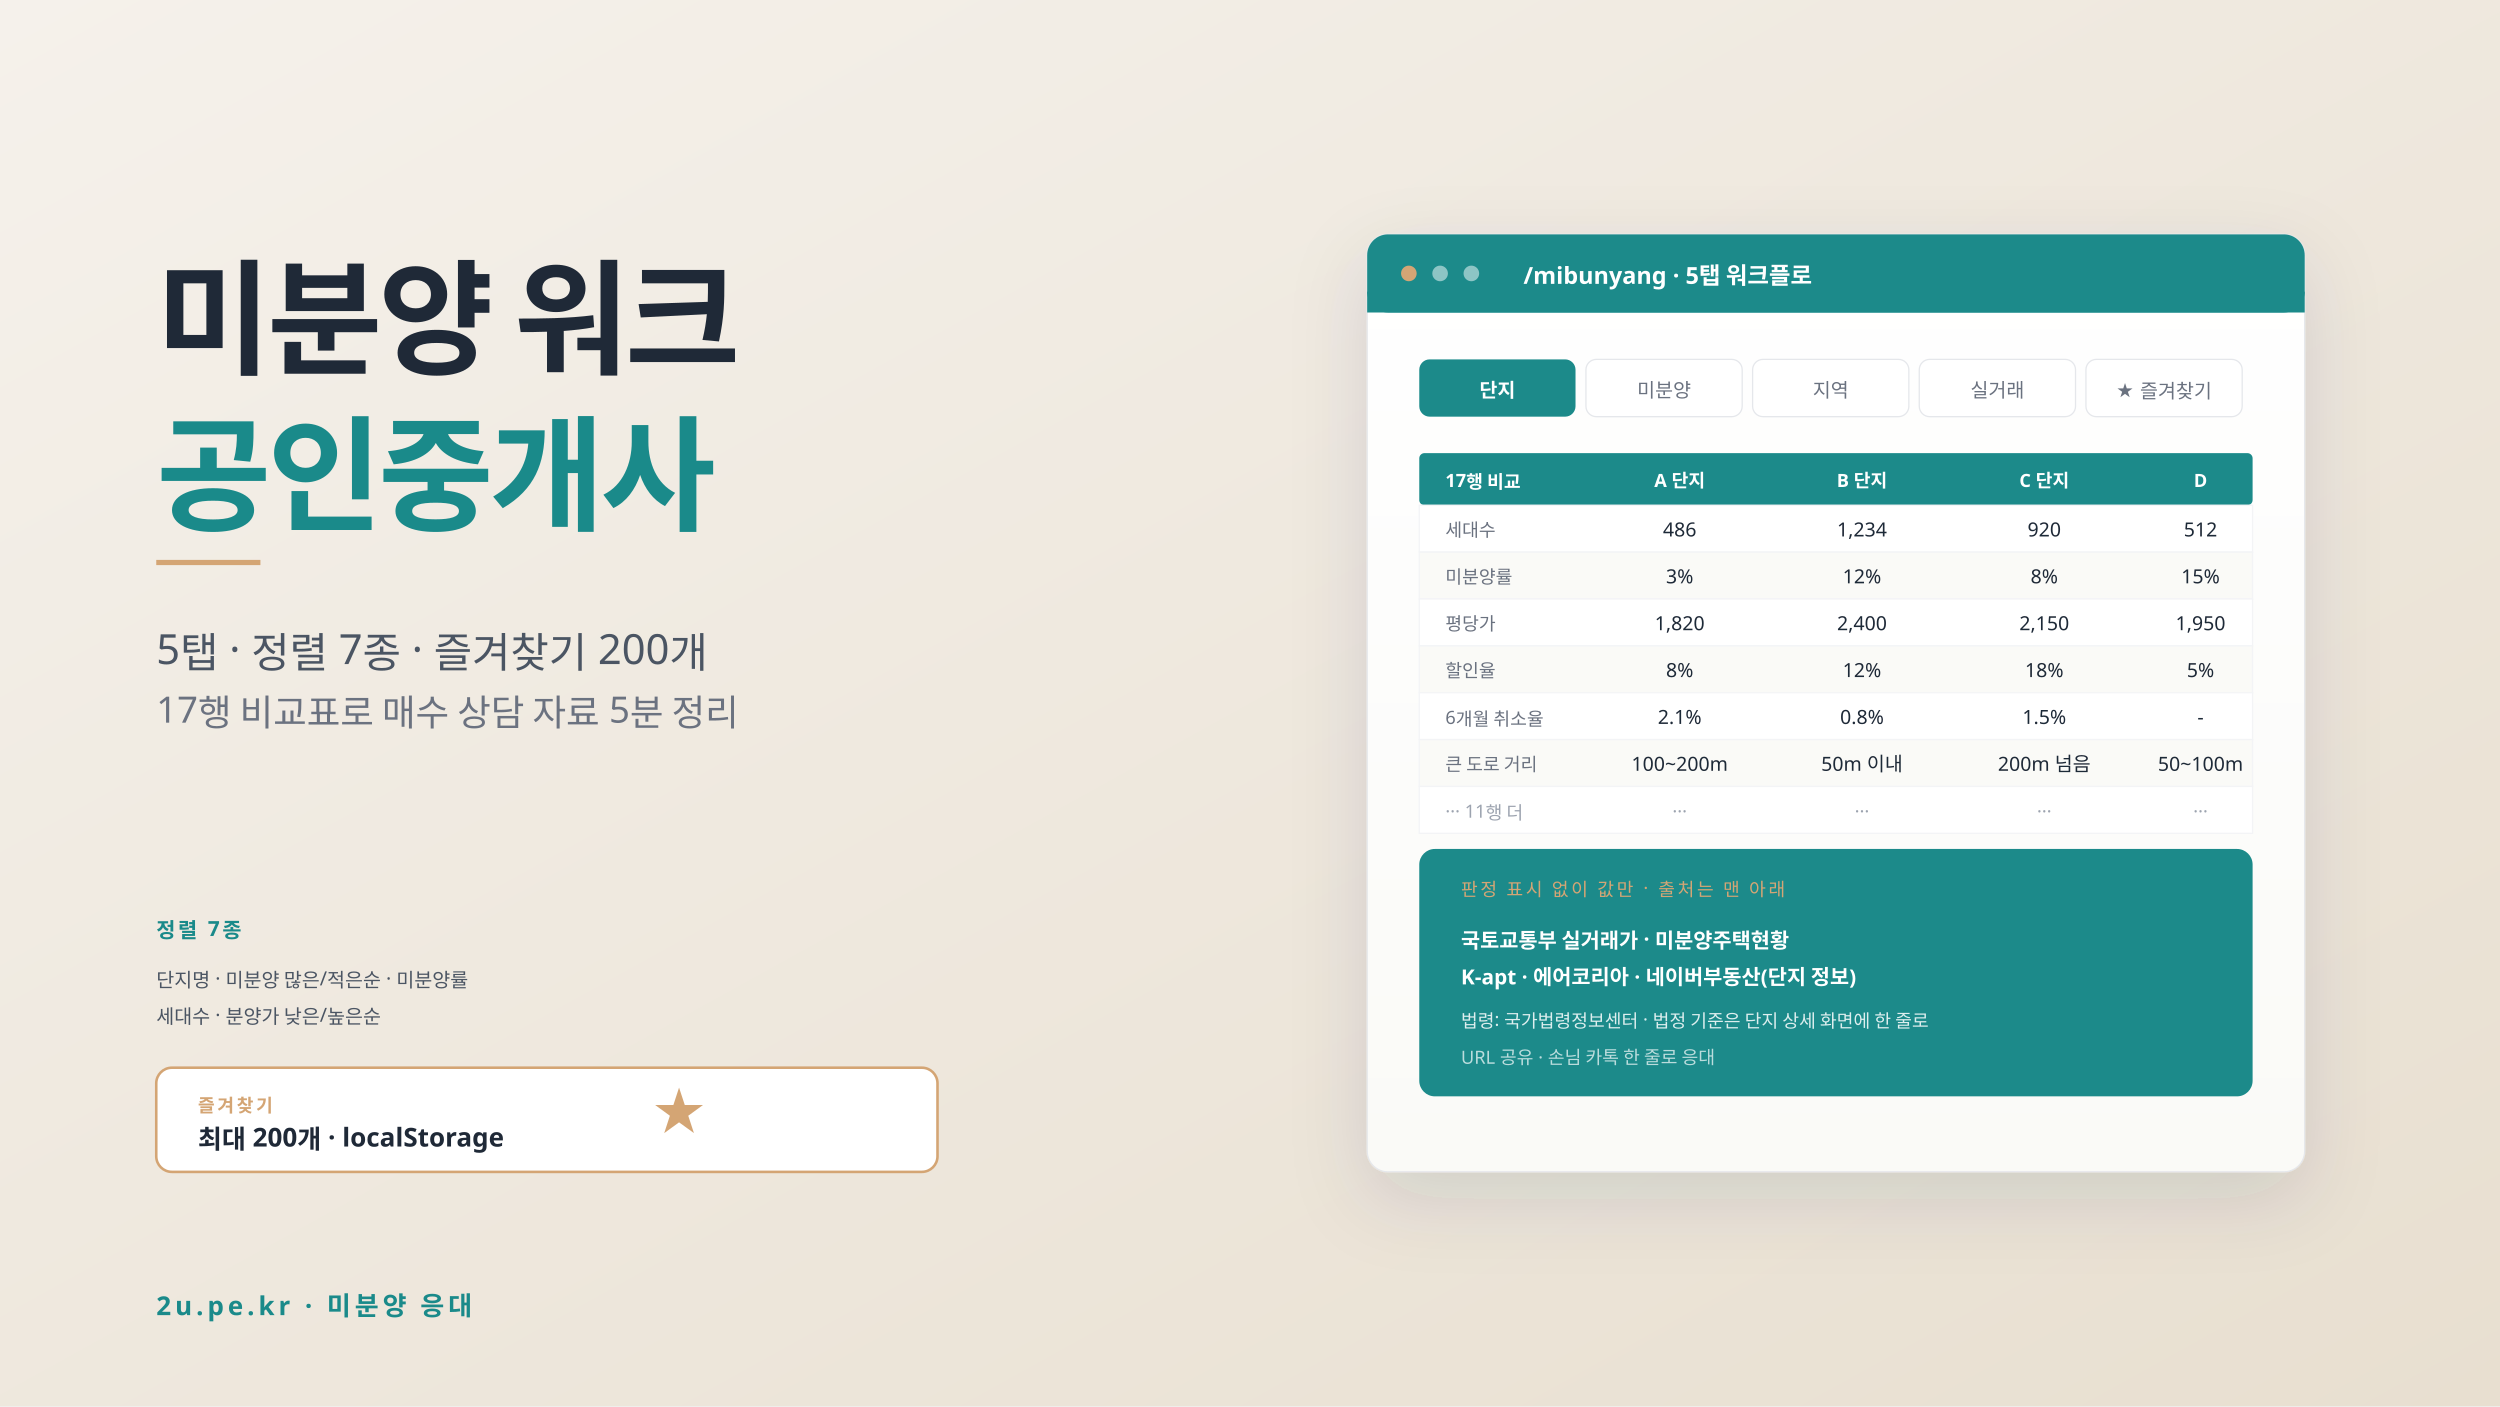
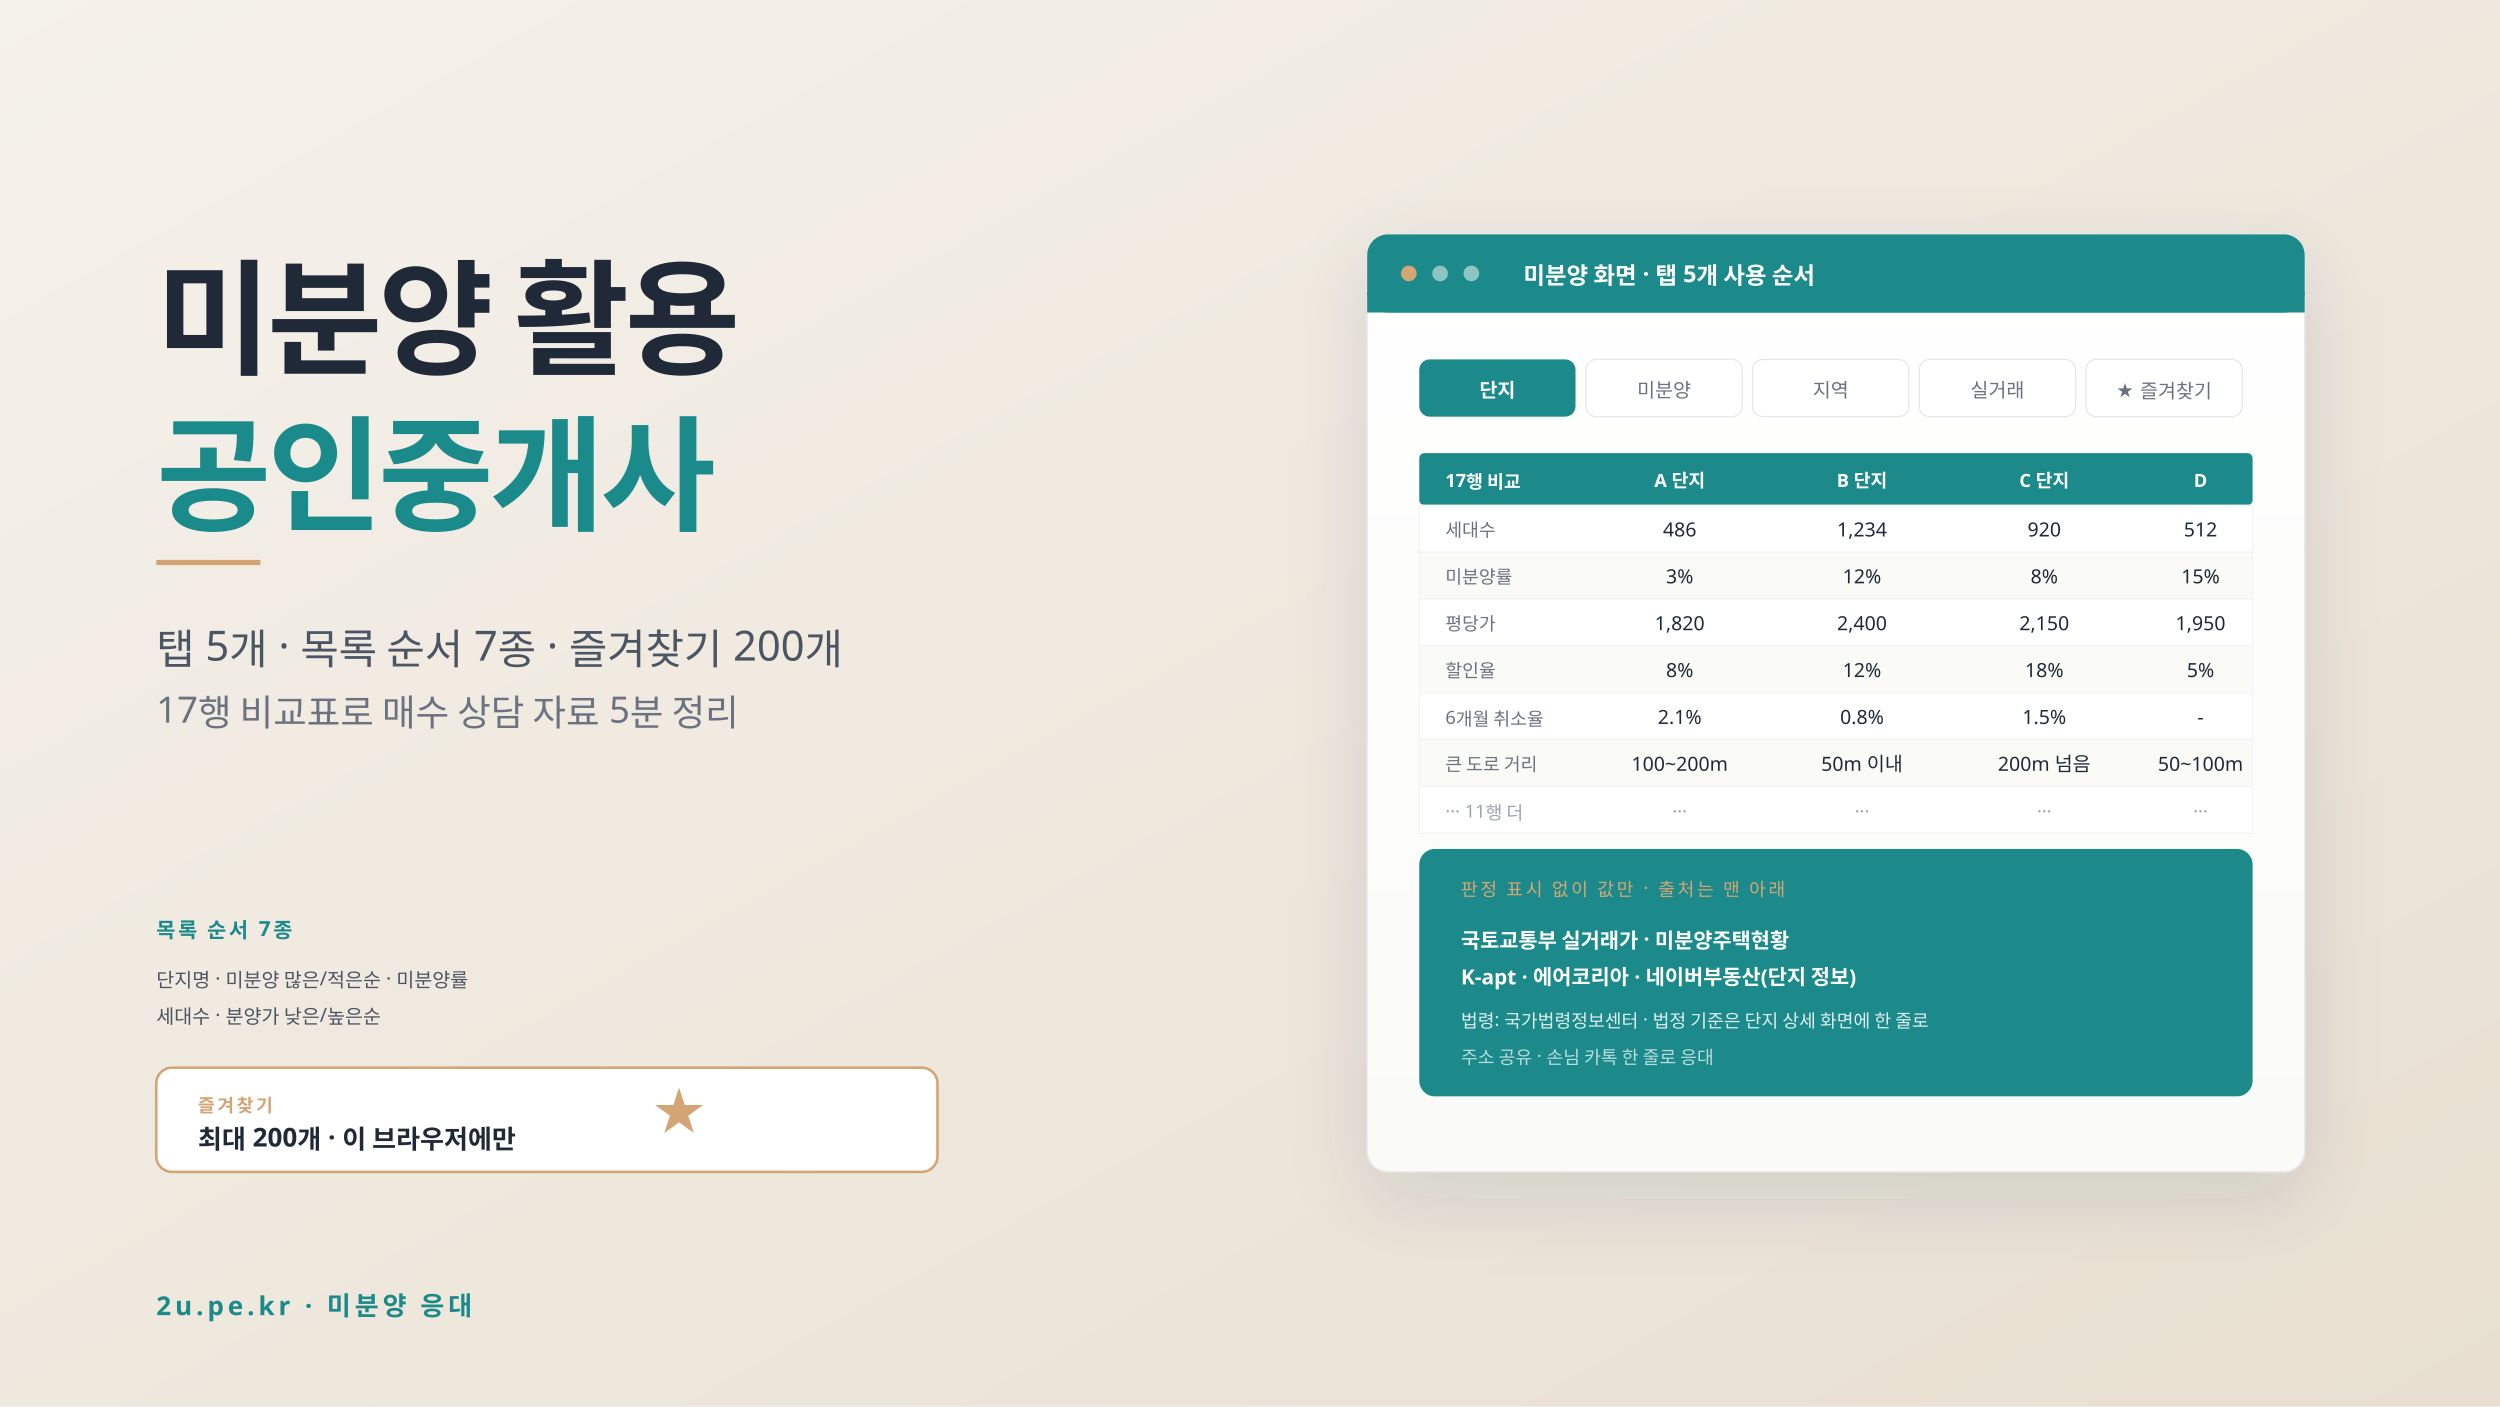
- <svg xmlns="http://www.w3.org/2000/svg" viewBox="0 0 1920 1080" width="1920" height="1080" role="img" aria-label="공인중개사 미분양 워크플로 — 5탭 정렬 7종 즐겨찾기 200개 17행 비교">
+ <svg xmlns="http://www.w3.org/2000/svg" viewBox="0 0 1920 1080" width="1920" height="1080" role="img" aria-label="공인중개사 미분양 활용 — 탭 5개, 목록 순서 7종, 즐겨찾기 200개, 17행 비교">
  <defs>
    <linearGradient id="bg" x1="0" y1="0" x2="1" y2="1">
      <stop offset="0%" stop-color="#F5F1EB" />
      <stop offset="100%" stop-color="#E8DFD0" />
    </linearGradient>
    <linearGradient id="card" x1="0" y1="0" x2="0" y2="1">
      <stop offset="0%" stop-color="#FFFFFF" />
      <stop offset="100%" stop-color="#FAFAF7" />
    </linearGradient>
    <filter id="shadow" x="-20%" y="-20%" width="140%" height="140%">
      <feDropShadow dx="0" dy="20" stdDeviation="30" flood-color="#1E3A5F" flood-opacity="0.12" />
    </filter>
  </defs>
  <rect width="1920" height="1080" fill="url(#bg)" />
  <text x="120" y="280" font-family="'Noto Serif KR', serif" font-size="96" font-weight="700" fill="#1F2937" letter-spacing="-3">
-     미분양 워크
+     미분양 활용
  </text>
  <text x="120" y="400" font-family="'Noto Serif KR', serif" font-size="96" font-weight="700" fill="#1A8A8A" letter-spacing="-3">
    공인중개사
  </text>
  <rect x="120" y="430" width="80" height="4" fill="#D4A574" />
  <text x="120" y="510" font-family="'Pretendard', sans-serif" font-size="32" font-weight="400" fill="#4B5563">
-     5탭 · 정렬 7종 · 즐겨찾기 200개
+     탭 5개 · 목록 순서 7종 · 즐겨찾기 200개
  </text>
  <text x="120" y="555" font-family="'Pretendard', sans-serif" font-size="28" font-weight="300" fill="#6B7280">
    17행 비교표로 매수 상담 자료 5분 정리
  </text>
  <g transform="translate(120, 700)">
-     <text x="0" y="20" font-family="'Pretendard', sans-serif" font-size="16" font-weight="600" fill="#1A8A8A" letter-spacing="2">정렬 7종</text>
+     <text x="0" y="20" font-family="'Pretendard', sans-serif" font-size="16" font-weight="600" fill="#1A8A8A" letter-spacing="2">목록 순서 7종</text>
    <text x="0" y="58" font-family="'Pretendard', sans-serif" font-size="15" fill="#4B5563">단지명 · 미분양 많은/적은순 · 미분양률</text>
    <text x="0" y="86" font-family="'Pretendard', sans-serif" font-size="15" fill="#4B5563">세대수 · 분양가 낮은/높은순</text>
  </g>
  <g transform="translate(120, 820)">
    <rect x="0" y="0" width="600" height="80" rx="12" fill="#FFFFFF" stroke="#D4A574" stroke-width="2" />
    <text x="32" y="34" font-family="'Pretendard', sans-serif" font-size="14" font-weight="600" fill="#D4A574" letter-spacing="2">즐겨찾기</text>
-     <text x="32" y="62" font-family="'Pretendard', sans-serif" font-size="20" font-weight="700" fill="#1F2937">최대 200개 · localStorage</text>
+     <text x="32" y="62" font-family="'Pretendard', sans-serif" font-size="20" font-weight="700" fill="#1F2937">최대 200개 · 이 브라우저에만</text>
    <text x="380" y="50" font-family="'Pretendard', sans-serif" font-size="48" font-weight="700" fill="#D4A574">★</text>
  </g>
  <g transform="translate(1050, 180)" filter="url(#shadow)">
    <rect x="0" y="0" width="720" height="720" rx="16" fill="url(#card)" stroke="#E5E7EB" stroke-width="1" />
    <rect x="0" y="0" width="720" height="60" rx="16" fill="#1A8A8A" />
    <rect x="0" y="44" width="720" height="16" fill="#1A8A8A" />
    <circle cx="32" cy="30" r="6" fill="#D4A574" />
    <circle cx="56" cy="30" r="6" fill="#FFFFFF" opacity="0.5" />
    <circle cx="80" cy="30" r="6" fill="#FFFFFF" opacity="0.5" />
    <text x="120" y="38" font-family="'Pretendard', sans-serif" font-size="18" font-weight="600" fill="#FFFFFF">
-       /mibunyang · 5탭 워크플로
+       미분양 화면 · 탭 5개 사용 순서
    </text>
    <g transform="translate(40, 96)">
      <rect x="0" y="0" width="120" height="44" rx="8" fill="#1A8A8A" />
      <text x="60" y="29" font-family="'Pretendard', sans-serif" font-size="15" font-weight="700" fill="#FFFFFF" text-anchor="middle">단지</text>
      <rect x="128" y="0" width="120" height="44" rx="8" fill="#FFFFFF" stroke="#E5E7EB" stroke-width="1" />
      <text x="188" y="29" font-family="'Pretendard', sans-serif" font-size="15" font-weight="500" fill="#6B7280" text-anchor="middle">미분양</text>
      <rect x="256" y="0" width="120" height="44" rx="8" fill="#FFFFFF" stroke="#E5E7EB" stroke-width="1" />
      <text x="316" y="29" font-family="'Pretendard', sans-serif" font-size="15" font-weight="500" fill="#6B7280" text-anchor="middle">지역</text>
      <rect x="384" y="0" width="120" height="44" rx="8" fill="#FFFFFF" stroke="#E5E7EB" stroke-width="1" />
      <text x="444" y="29" font-family="'Pretendard', sans-serif" font-size="15" font-weight="500" fill="#6B7280" text-anchor="middle">실거래</text>
      <rect x="512" y="0" width="120" height="44" rx="8" fill="#FFFFFF" stroke="#E5E7EB" stroke-width="1" />
      <text x="572" y="29" font-family="'Pretendard', sans-serif" font-size="15" font-weight="500" fill="#6B7280" text-anchor="middle">★ 즐겨찾기</text>
    </g>
    <g transform="translate(40, 168)">
      <rect x="0" y="0" width="640" height="40" fill="#1A8A8A" rx="4" />
      <text x="20" y="26" font-family="'Pretendard', sans-serif" font-size="14" font-weight="600" fill="#FFFFFF">17행 비교</text>
      <text x="200" y="26" font-family="'Pretendard', sans-serif" font-size="14" font-weight="600" fill="#FFFFFF" text-anchor="middle">A 단지</text>
      <text x="340" y="26" font-family="'Pretendard', sans-serif" font-size="14" font-weight="600" fill="#FFFFFF" text-anchor="middle">B 단지</text>
      <text x="480" y="26" font-family="'Pretendard', sans-serif" font-size="14" font-weight="600" fill="#FFFFFF" text-anchor="middle">C 단지</text>
      <text x="600" y="26" font-family="'Pretendard', sans-serif" font-size="14" font-weight="600" fill="#FFFFFF" text-anchor="middle">D</text>
    </g>
    <g font-family="'Pretendard', sans-serif" fill="#1F2937" transform="translate(40, 208)">
      <rect x="0" y="0" width="640" height="36" fill="#FFFFFF" stroke="#F3F4F6" />
      <text x="20" y="24" font-size="14" font-weight="500" fill="#6B7280">세대수</text>
      <text x="200" y="24" font-size="15" text-anchor="middle">486</text>
      <text x="340" y="24" font-size="15" text-anchor="middle">1,234</text>
      <text x="480" y="24" font-size="15" text-anchor="middle">920</text>
      <text x="600" y="24" font-size="15" text-anchor="middle">512</text>
      <rect x="0" y="36" width="640" height="36" fill="#FAFAF7" stroke="#F3F4F6" />
      <text x="20" y="60" font-size="14" font-weight="500" fill="#6B7280">미분양률</text>
      <text x="200" y="60" font-size="15" text-anchor="middle">3%</text>
      <text x="340" y="60" font-size="15" text-anchor="middle">12%</text>
      <text x="480" y="60" font-size="15" text-anchor="middle">8%</text>
      <text x="600" y="60" font-size="15" text-anchor="middle">15%</text>
      <rect x="0" y="72" width="640" height="36" fill="#FFFFFF" stroke="#F3F4F6" />
      <text x="20" y="96" font-size="14" font-weight="500" fill="#6B7280">평당가</text>
      <text x="200" y="96" font-size="15" text-anchor="middle">1,820</text>
      <text x="340" y="96" font-size="15" text-anchor="middle">2,400</text>
      <text x="480" y="96" font-size="15" text-anchor="middle">2,150</text>
      <text x="600" y="96" font-size="15" text-anchor="middle">1,950</text>
      <rect x="0" y="108" width="640" height="36" fill="#FAFAF7" stroke="#F3F4F6" />
      <text x="20" y="132" font-size="14" font-weight="500" fill="#6B7280">할인율</text>
      <text x="200" y="132" font-size="15" text-anchor="middle">8%</text>
      <text x="340" y="132" font-size="15" text-anchor="middle">12%</text>
      <text x="480" y="132" font-size="15" text-anchor="middle">18%</text>
      <text x="600" y="132" font-size="15" text-anchor="middle">5%</text>
      <rect x="0" y="144" width="640" height="36" fill="#FFFFFF" stroke="#F3F4F6" />
      <text x="20" y="168" font-size="14" font-weight="500" fill="#6B7280">6개월 취소율</text>
      <text x="200" y="168" font-size="15" text-anchor="middle">2.1%</text>
      <text x="340" y="168" font-size="15" text-anchor="middle">0.8%</text>
      <text x="480" y="168" font-size="15" text-anchor="middle">1.5%</text>
      <text x="600" y="168" font-size="15" text-anchor="middle">-</text>
      <rect x="0" y="180" width="640" height="36" fill="#FAFAF7" stroke="#F3F4F6" />
      <text x="20" y="204" font-size="14" font-weight="500" fill="#6B7280">큰 도로 거리</text>
      <text x="200" y="204" font-size="15" text-anchor="middle">100~200m</text>
      <text x="340" y="204" font-size="15" text-anchor="middle">50m 이내</text>
      <text x="480" y="204" font-size="15" text-anchor="middle">200m 넘음</text>
      <text x="600" y="204" font-size="15" text-anchor="middle">50~100m</text>
      <rect x="0" y="216" width="640" height="36" fill="#FFFFFF" stroke="#F3F4F6" />
      <text x="20" y="240" font-size="14" fill="#9CA3AF">··· 11행 더</text>
      <text x="200" y="240" font-size="14" fill="#9CA3AF" text-anchor="middle">···</text>
      <text x="340" y="240" font-size="14" fill="#9CA3AF" text-anchor="middle">···</text>
      <text x="480" y="240" font-size="14" fill="#9CA3AF" text-anchor="middle">···</text>
      <text x="600" y="240" font-size="14" fill="#9CA3AF" text-anchor="middle">···</text>
    </g>
    <g transform="translate(40, 472)">
      <rect x="0" y="0" width="640" height="190" rx="12" fill="#1A8A8A" />
      <text x="32" y="36" font-family="'Pretendard', sans-serif" font-size="14" font-weight="500" fill="#D4A574" letter-spacing="2">
        판정 표시 없이 값만 · 출처는 맨 아래
      </text>
      <g font-family="'Pretendard', sans-serif" fill="#FFFFFF">
        <text x="32" y="76" font-size="16" font-weight="600">국토교통부 실거래가 · 미분양주택현황</text>
        <text x="32" y="104" font-size="16" font-weight="600">K-apt · 에어코리아 · 네이버부동산(단지 정보)</text>
      </g>
      <text x="32" y="137" font-family="'Pretendard', sans-serif" font-size="14" fill="#FFFFFF" opacity="0.85">
        법령: 국가법령정보센터 · 법정 기준은 단지 상세 화면에 한 줄로
      </text>
      <text x="32" y="165" font-family="'Pretendard', sans-serif" font-size="14" fill="#FFFFFF" opacity="0.7">
-         URL 공유 · 손님 카톡 한 줄로 응대
+         주소 공유 · 손님 카톡 한 줄로 응대
      </text>
    </g>
  </g>
  <text x="120" y="1010" font-family="'Pretendard', sans-serif" font-size="20" font-weight="600" fill="#1A8A8A" letter-spacing="3">
    2u.pe.kr · 미분양 응대
  </text>
</svg>
